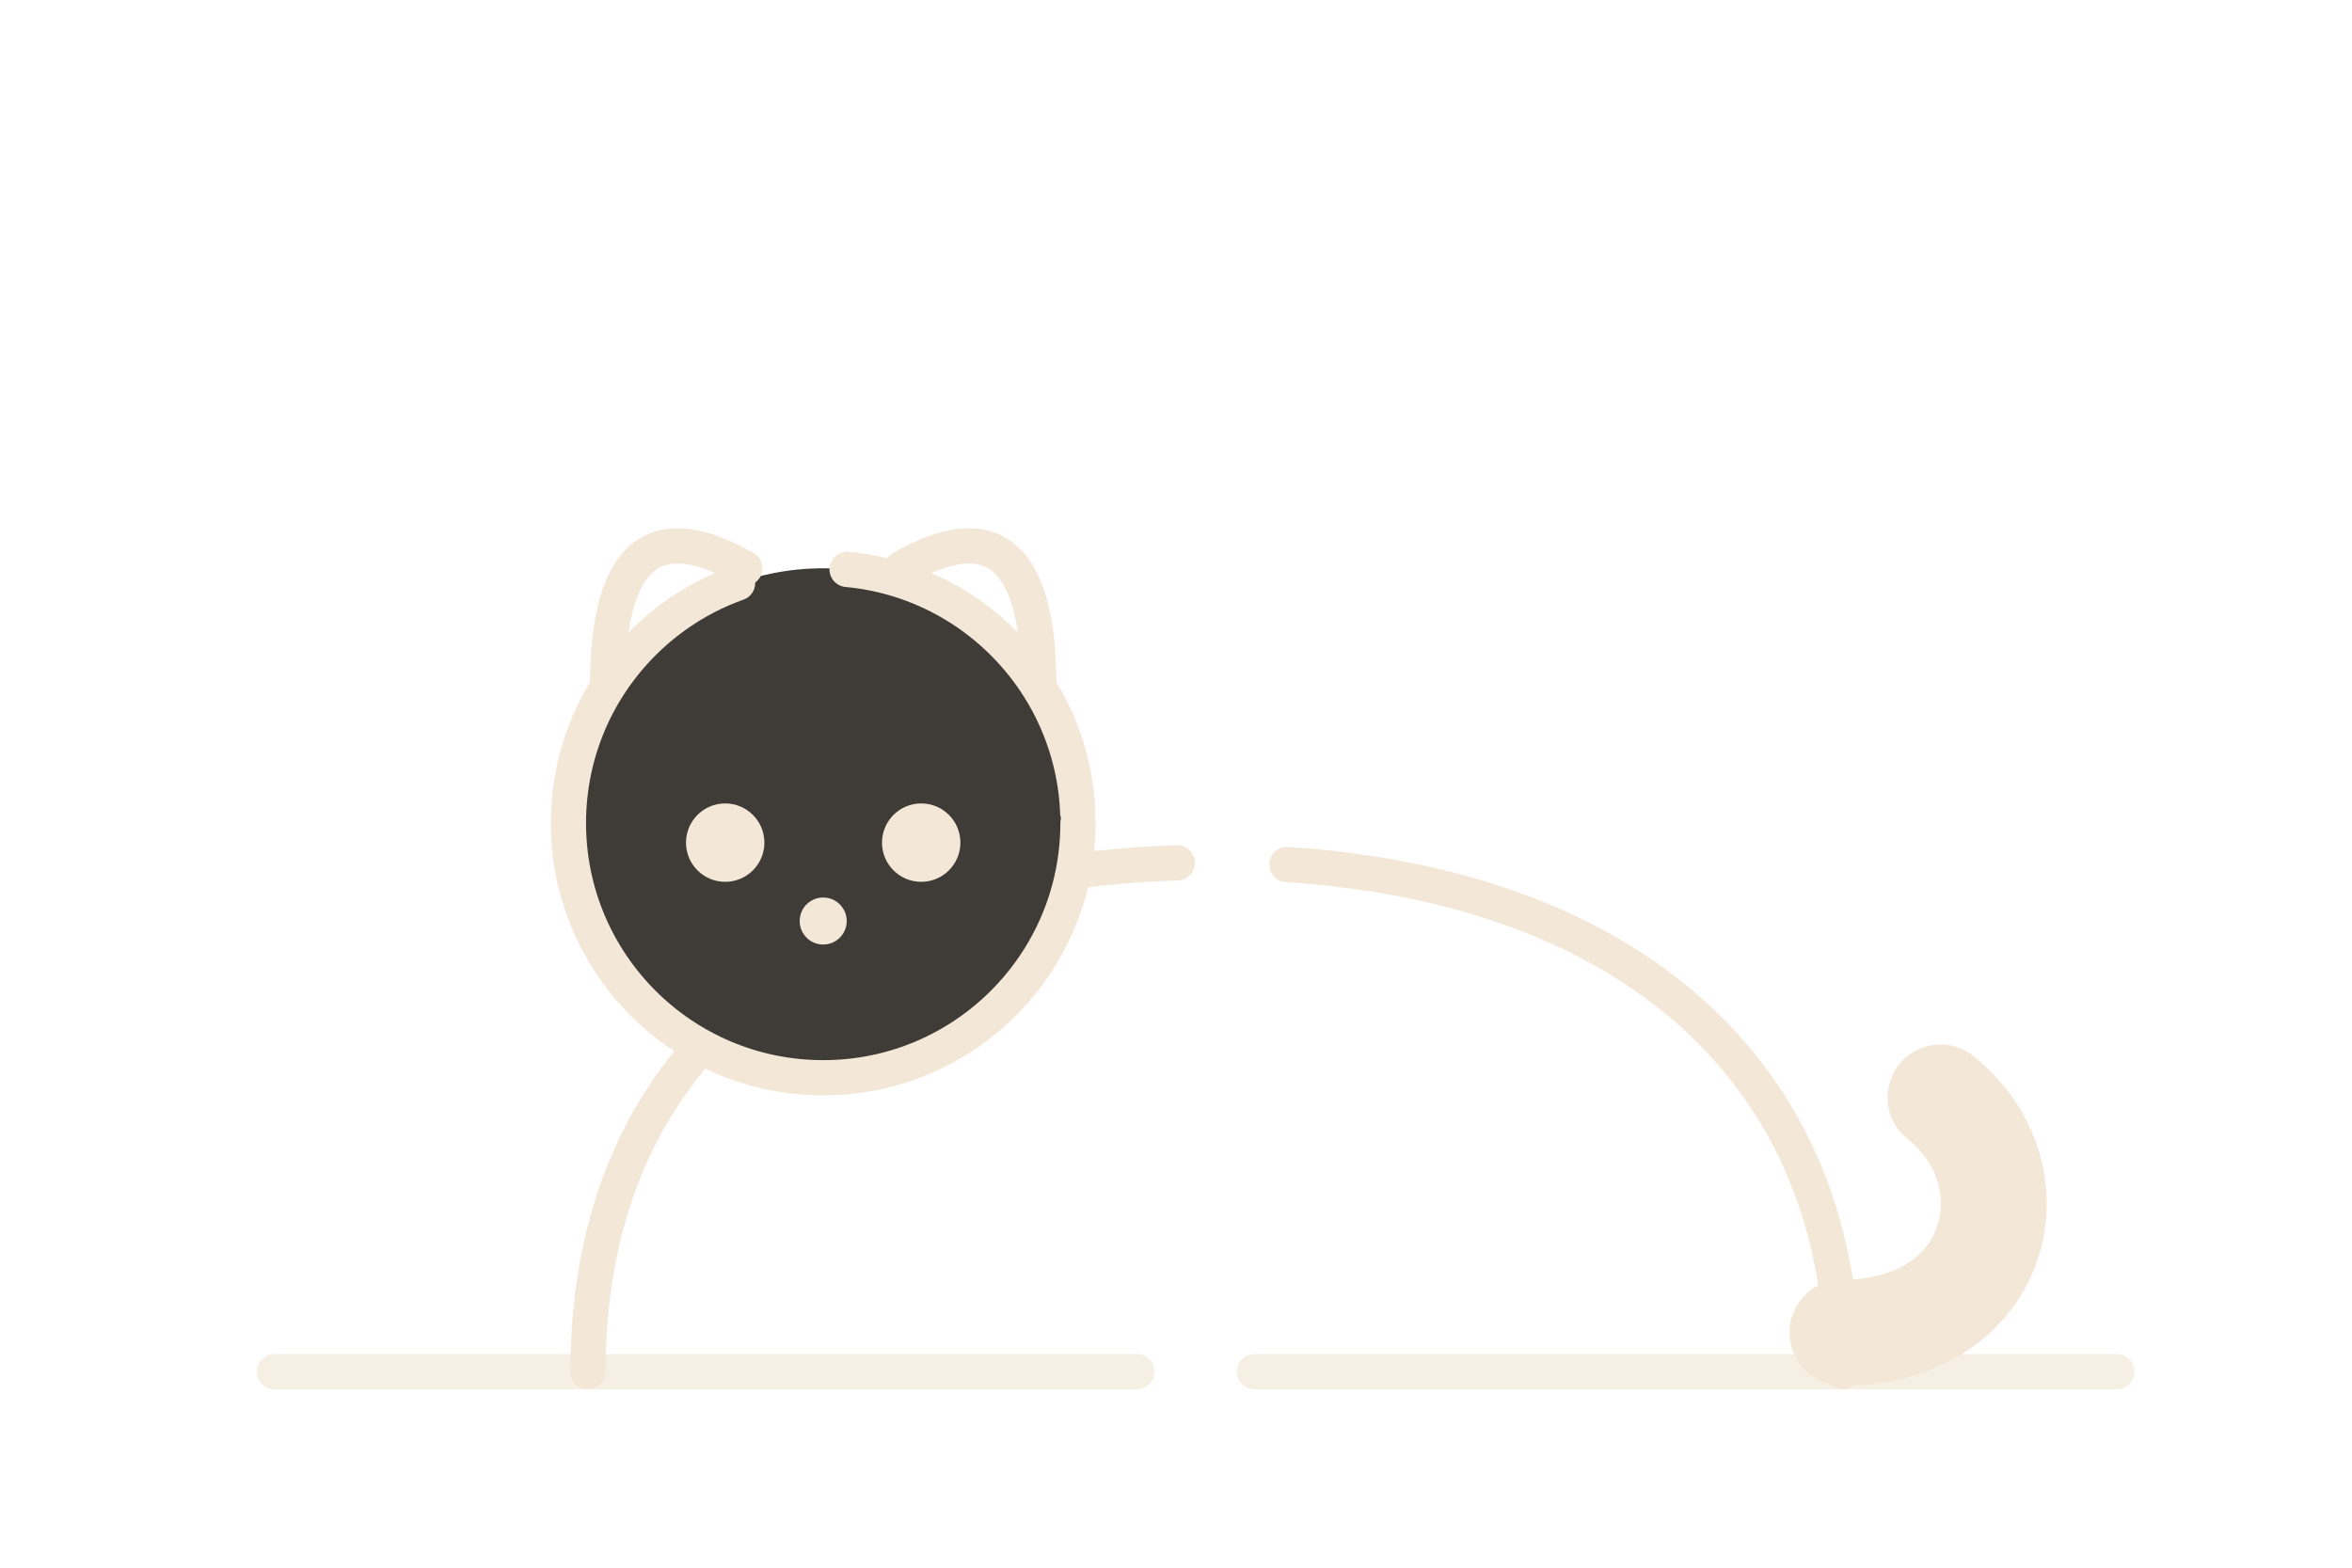
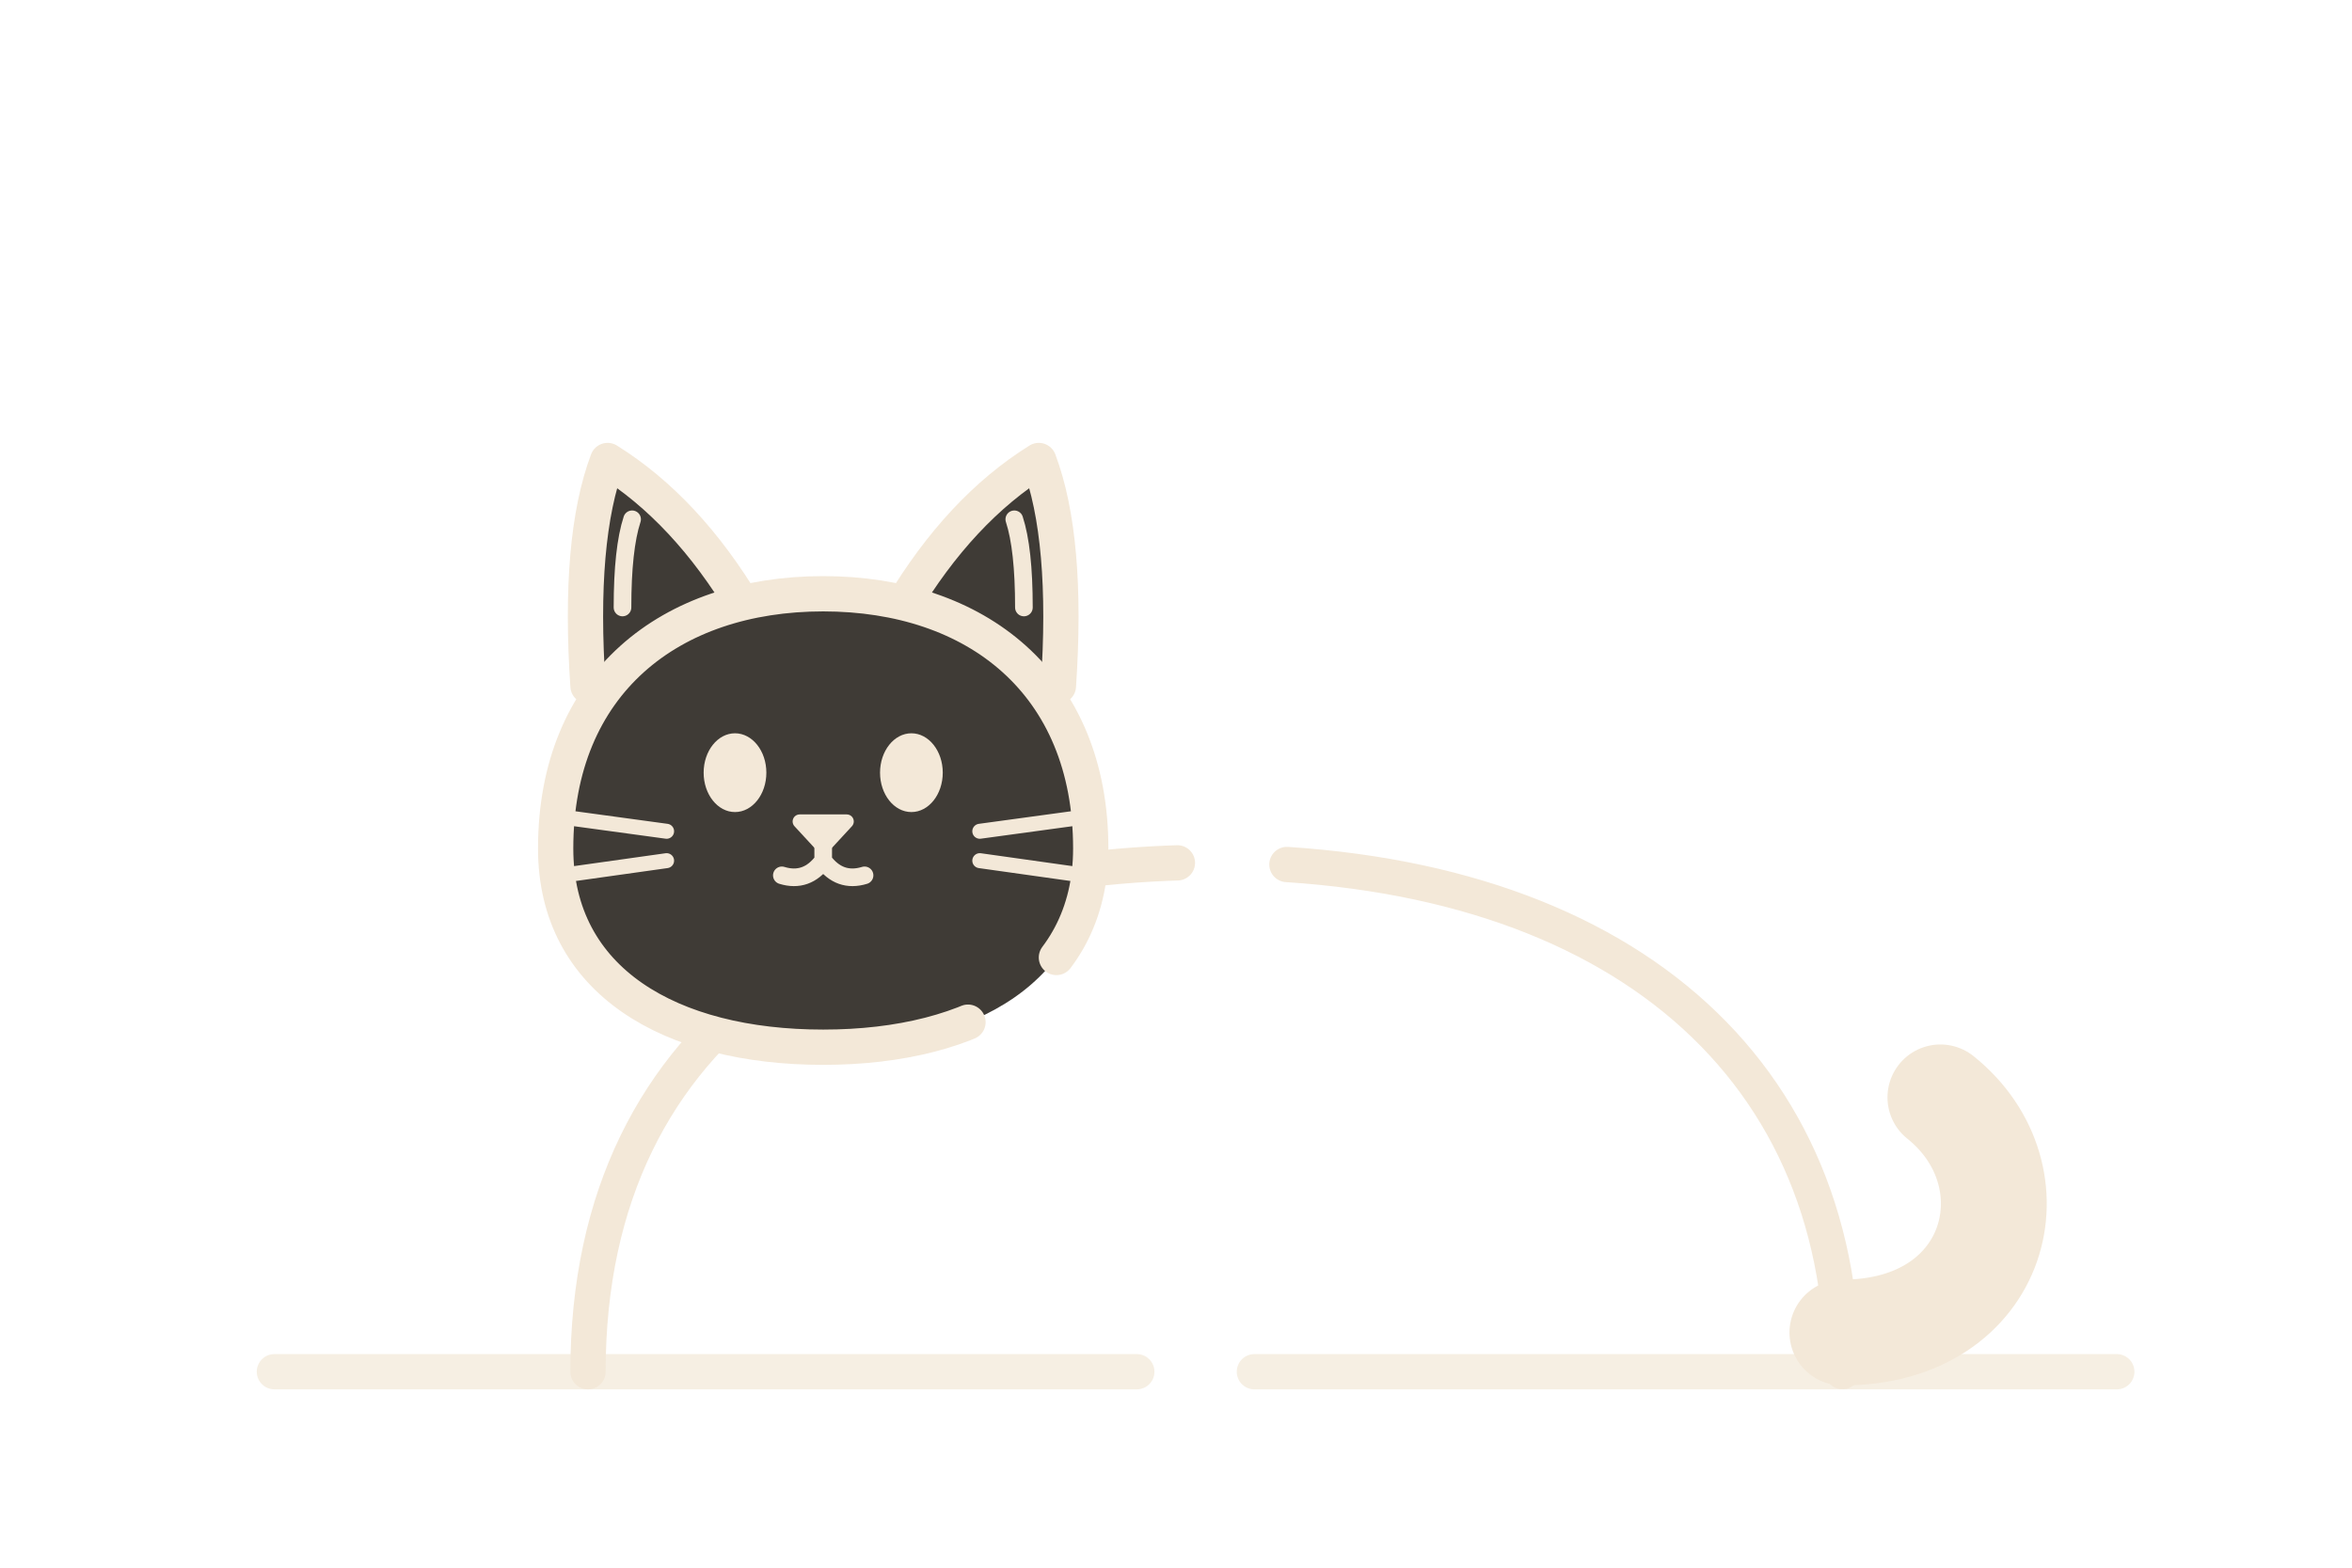
<svg xmlns="http://www.w3.org/2000/svg" viewBox="0 10 120 80" role="img" aria-label="香箱すわり">
  <path d="M14 80 H58 M64 80 H108" fill="none" stroke="#F3E8D8" stroke-width="1.8" stroke-linecap="round" stroke-linejoin="round" stroke-opacity=".7" />
  <path d="M30 80 C30 62 44 54 62 54 C82 54 94 64 94 80" fill="none" stroke="#F3E8D8" stroke-width="1.8" stroke-linecap="round" stroke-linejoin="round" stroke-dasharray="44.74 5.59 42.88" />
  <g id="tail">
    <path d="M94 78 C102 78 104 70 99 66" fill="none" stroke="#F3E8D8" stroke-width="5.4" stroke-linecap="round" />
  </g>
  <g id="head">
-     <circle cx="42" cy="52" r="13" fill="#3F3B36" />
-     <circle cx="42" cy="52" r="13" fill="none" stroke="#F3E8D8" stroke-width="1.8" stroke-linecap="round" stroke-linejoin="round" stroke-dasharray="56.81 5.68 18.67" />
-     <path d="M31 45 Q31 35 38 39" fill="none" stroke="#F3E8D8" stroke-width="1.8" stroke-linecap="round" stroke-linejoin="round" />
-     <path d="M46 39 Q53 35 53 45" fill="none" stroke="#F3E8D8" stroke-width="1.8" stroke-linecap="round" stroke-linejoin="round" />
-     <circle cx="37" cy="53" r="2" fill="#F3E8D8" />
-     <circle cx="47" cy="53" r="2" fill="#F3E8D8" />
-     <circle cx="42" cy="57" r="1.2" fill="#F3E8D8" />
+     <path d="M30 45.01 Q29.49 37.51 31 33.5 Q35.01 36 38 41" fill="#3F3B36" stroke="#F3E8D8" stroke-width="1.8" stroke-linecap="round" stroke-linejoin="round" />
+     <path d="M54 45.01 Q54.51 37.51 53 33.5 Q48.99 36 46 41" fill="#3F3B36" stroke="#F3E8D8" stroke-width="1.8" stroke-linecap="round" stroke-linejoin="round" />
+     <path d="M31.76 41 Q31.76 38 32.25 36.5 M52.24 41 Q52.24 38 51.75 36.5" fill="none" stroke="#F3E8D8" stroke-width="0.9" stroke-linecap="round" />
+     <path d="M28.35 53.3 C28.35 44.85 34.2 40.3 42 40.3 C49.8 40.3 55.65 44.85 55.65 53.3 C55.65 60.06 49.8 63.44 42 63.44 C34.2 63.44 28.35 60.06 28.35 53.3 Z" fill="#3F3B36" />
+     <path d="M28.35 53.3 C28.35 44.85 34.2 40.3 42 40.3 C49.8 40.3 55.65 44.85 55.65 53.3 C55.65 60.06 49.8 63.44 42 63.44 C34.2 63.44 28.35 60.06 28.35 53.3 Z" fill="none" stroke="#F3E8D8" stroke-width="1.8" stroke-linecap="round" stroke-linejoin="round" stroke-dasharray="48.51 5.66 26.68" />
+     <g id="eyes">
+       <ellipse cx="37.5" cy="49.43" rx="1.6" ry="2.01" fill="#F3E8D8" />
+       <ellipse cx="46.5" cy="49.43" rx="1.6" ry="2.01" fill="#F3E8D8" />
+     </g>
+     <path d="M40.8 51.92 H43.2 L42 53.22 Z" fill="#F3E8D8" stroke="#F3E8D8" stroke-width="0.72" stroke-linejoin="round" />
+     <path d="M42 53.22 V53.92 M42 53.92 q-0.84 1.14 -2.11 0.75 M42 53.92 q0.84 1.14 2.11 0.75" fill="none" stroke="#F3E8D8" stroke-width="0.9" stroke-linecap="round" stroke-linejoin="round" />
+     <path d="M34.01 52.42 L28.51 51.67 M34.01 53.92 L28.75 54.66 M49.99 52.42 L55.49 51.67 M49.99 53.92 L55.25 54.66" fill="none" stroke="#F3E8D8" stroke-width="0.765" stroke-linecap="round" />
  </g>
</svg>
